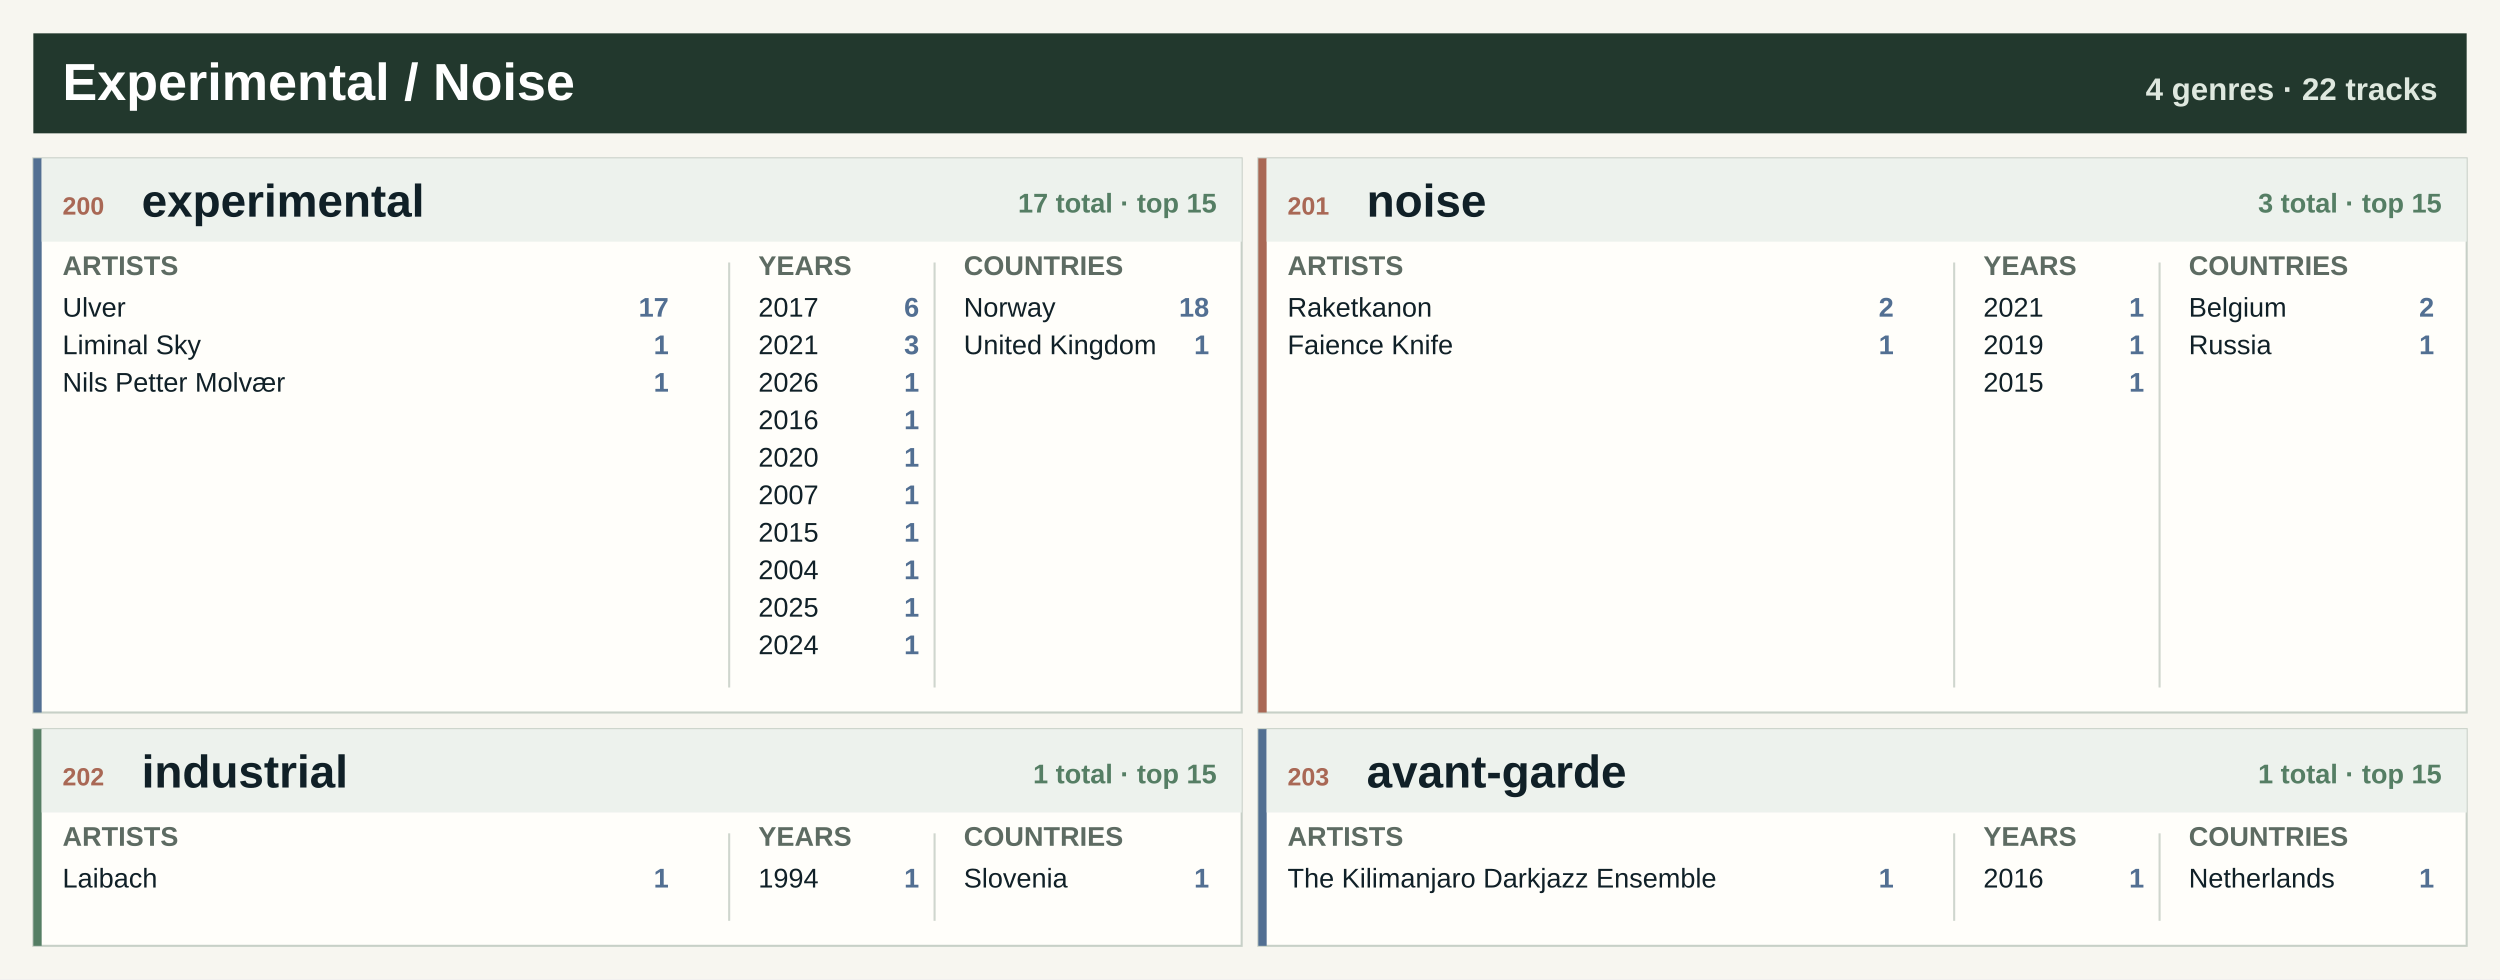
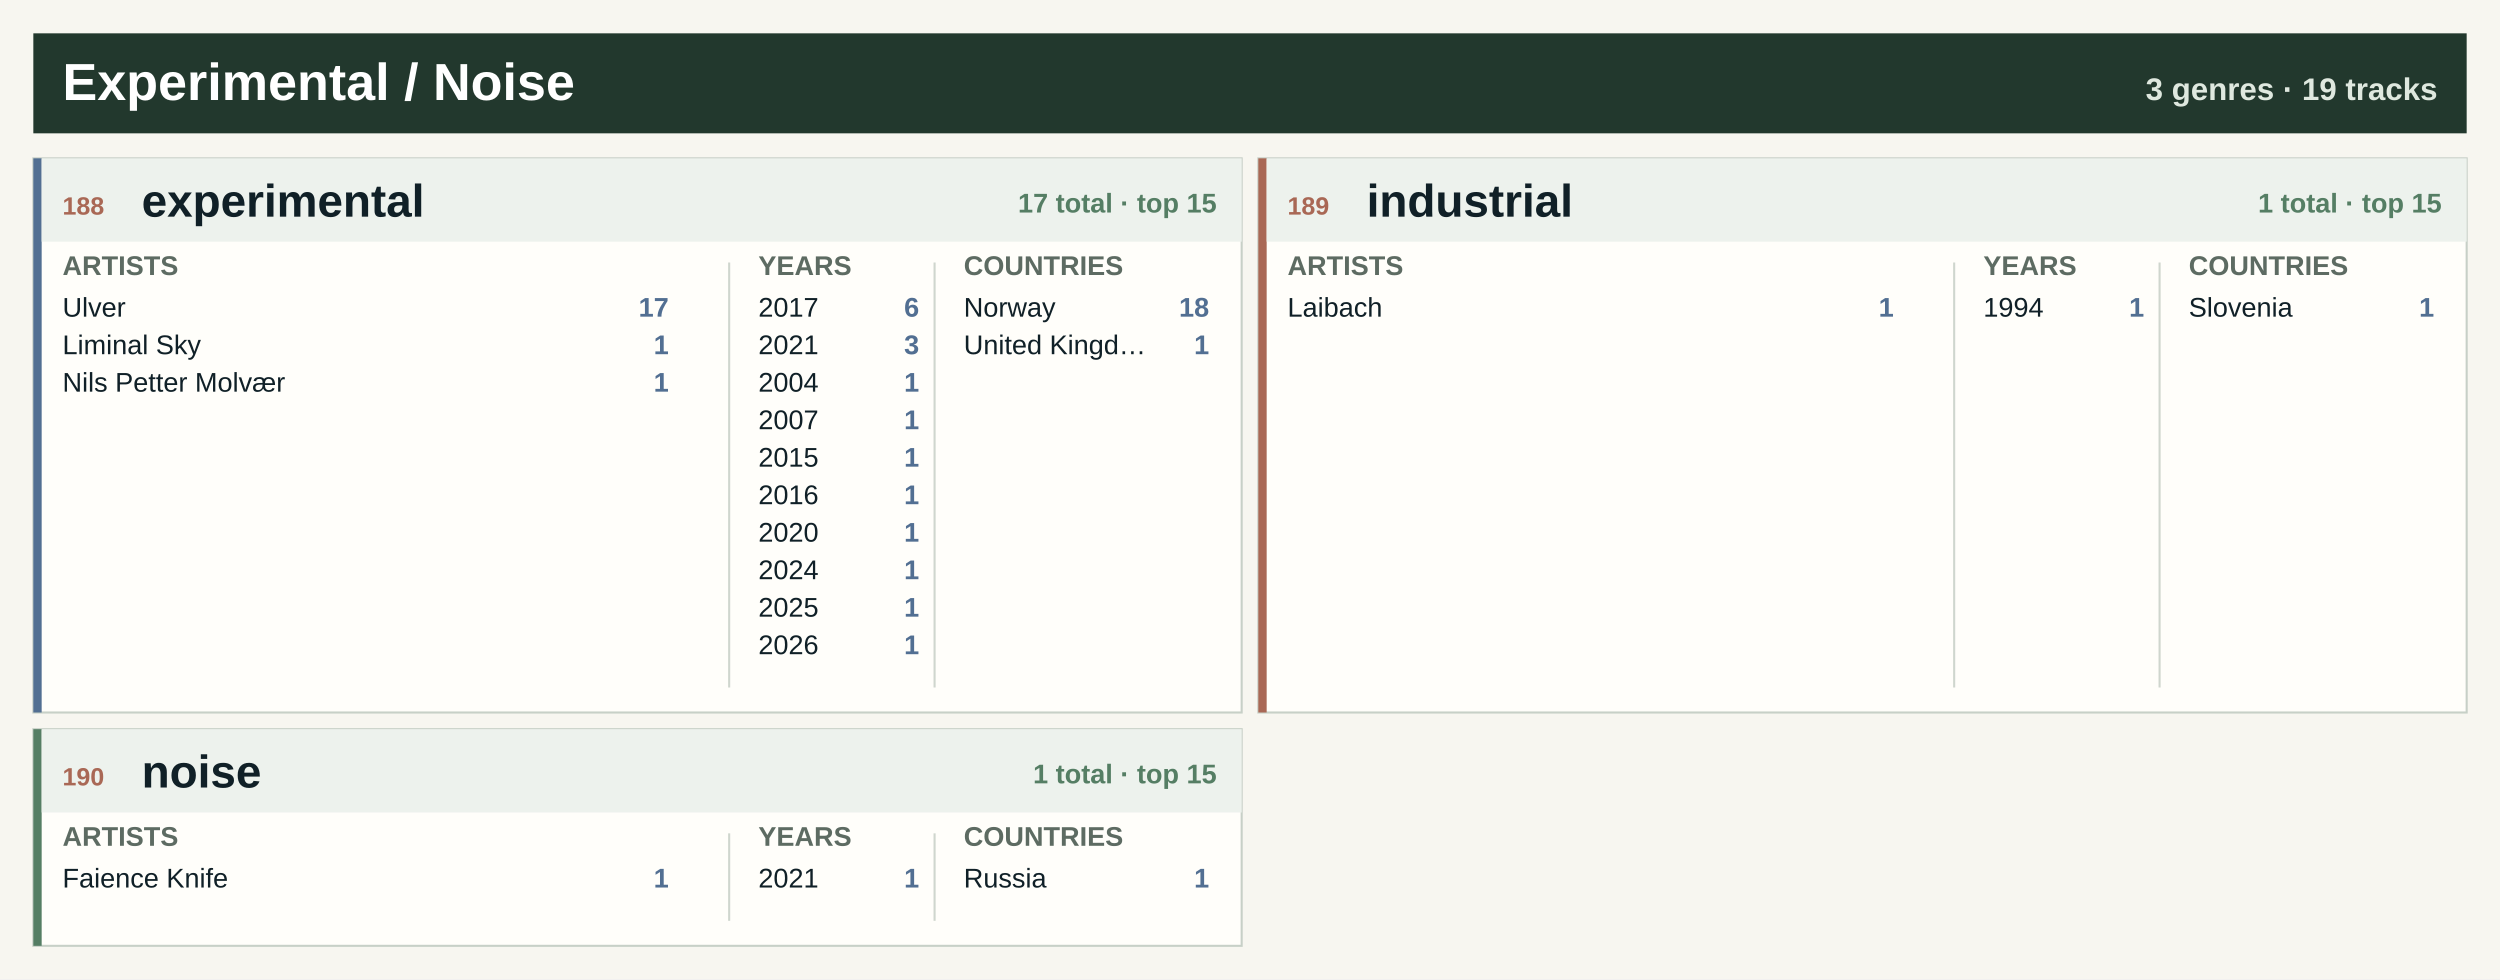
<svg xmlns="http://www.w3.org/2000/svg" width="1200" height="470" viewBox="0 0 1200 470" role="img" aria-label="Experimental / Noise genre atlas">
  <rect width="1200" height="470" fill="#f7f6f0" />
  <rect x="16" y="16" width="1168" height="48" fill="#22382d" />
  <text x="30.0" y="48.0" font-family="Segoe UI, Arial, sans-serif" font-size="25" font-weight="800" fill="#ffffff" text-anchor="start">Experimental / Noise</text>
-   <text x="1170.0" y="48.0" font-family="Segoe UI, Arial, sans-serif" font-size="15" font-weight="800" fill="#dfe8df" text-anchor="end">4 genres · 22 tracks</text>
+   <text x="1170.0" y="48.0" font-family="Segoe UI, Arial, sans-serif" font-size="15" font-weight="800" fill="#dfe8df" text-anchor="end">3 genres · 19 tracks</text>
  <rect x="16.0" y="76.0" width="580.0" height="266" fill="#fffefa" stroke="#c7d0c7" />
  <rect x="16.0" y="76.0" width="4" height="266" fill="#526f92" />
  <rect x="20.0" y="76.0" width="576.0" height="40" fill="#edf2ed" />
-   <text x="30.0" y="103.0" font-family="Segoe UI, Arial, sans-serif" font-size="12" font-weight="800" fill="#a96855" text-anchor="start">200</text>
+   <text x="30.0" y="103.0" font-family="Segoe UI, Arial, sans-serif" font-size="12" font-weight="800" fill="#a96855" text-anchor="start">188</text>
  <text x="68.0" y="104.0" font-family="Segoe UI, Arial, sans-serif" font-size="22" font-weight="800" fill="#102027" text-anchor="start">experimental</text>
  <text x="584.0" y="102.0" font-family="Segoe UI, Arial, sans-serif" font-size="13" font-weight="800" fill="#557e64" text-anchor="end">17 total · top 15</text>
  <text x="30.0" y="132.0" font-family="Segoe UI, Arial, sans-serif" font-size="13" font-weight="800" fill="#5d6b62" text-anchor="start">ARTISTS</text>
  <text x="364.0" y="132.0" font-family="Segoe UI, Arial, sans-serif" font-size="13" font-weight="800" fill="#5d6b62" text-anchor="start">YEARS</text>
  <text x="462.6" y="132.0" font-family="Segoe UI, Arial, sans-serif" font-size="13" font-weight="800" fill="#5d6b62" text-anchor="start">COUNTRIES</text>
  <line x1="350.0" y1="126.0" x2="350.0" y2="330.0" stroke="#cfd6ce" />
  <line x1="448.6" y1="126.0" x2="448.6" y2="330.0" stroke="#cfd6ce" />
  <text x="30.0" y="152.0" font-family="Segoe UI, Arial, sans-serif" font-size="13" font-weight="400" fill="#102027" text-anchor="start">Ulver</text>
  <text x="321.0" y="152.0" font-family="Segoe UI, Arial, sans-serif" font-size="13" font-weight="800" fill="#526f92" text-anchor="end">17</text>
  <text x="30.0" y="170.0" font-family="Segoe UI, Arial, sans-serif" font-size="13" font-weight="400" fill="#102027" text-anchor="start">Liminal Sky</text>
  <text x="321.0" y="170.0" font-family="Segoe UI, Arial, sans-serif" font-size="13" font-weight="800" fill="#526f92" text-anchor="end">1</text>
  <text x="30.0" y="188.0" font-family="Segoe UI, Arial, sans-serif" font-size="13" font-weight="400" fill="#102027" text-anchor="start">Nils Petter Molvær</text>
  <text x="321.0" y="188.0" font-family="Segoe UI, Arial, sans-serif" font-size="13" font-weight="800" fill="#526f92" text-anchor="end">1</text>
  <text x="364.0" y="152.0" font-family="Segoe UI, Arial, sans-serif" font-size="13" font-weight="400" fill="#102027" text-anchor="start">2017</text>
  <text x="441.2" y="152.0" font-family="Segoe UI, Arial, sans-serif" font-size="13" font-weight="800" fill="#526f92" text-anchor="end">6</text>
  <text x="364.0" y="170.0" font-family="Segoe UI, Arial, sans-serif" font-size="13" font-weight="400" fill="#102027" text-anchor="start">2021</text>
  <text x="441.2" y="170.0" font-family="Segoe UI, Arial, sans-serif" font-size="13" font-weight="800" fill="#526f92" text-anchor="end">3</text>
-   <text x="364.0" y="188.0" font-family="Segoe UI, Arial, sans-serif" font-size="13" font-weight="400" fill="#102027" text-anchor="start">2026</text>
+   <text x="364.0" y="188.0" font-family="Segoe UI, Arial, sans-serif" font-size="13" font-weight="400" fill="#102027" text-anchor="start">2004</text>
  <text x="441.2" y="188.0" font-family="Segoe UI, Arial, sans-serif" font-size="13" font-weight="800" fill="#526f92" text-anchor="end">1</text>
-   <text x="364.0" y="206.0" font-family="Segoe UI, Arial, sans-serif" font-size="13" font-weight="400" fill="#102027" text-anchor="start">2016</text>
+   <text x="364.0" y="206.0" font-family="Segoe UI, Arial, sans-serif" font-size="13" font-weight="400" fill="#102027" text-anchor="start">2007</text>
  <text x="441.2" y="206.0" font-family="Segoe UI, Arial, sans-serif" font-size="13" font-weight="800" fill="#526f92" text-anchor="end">1</text>
-   <text x="364.0" y="224.0" font-family="Segoe UI, Arial, sans-serif" font-size="13" font-weight="400" fill="#102027" text-anchor="start">2020</text>
+   <text x="364.0" y="224.0" font-family="Segoe UI, Arial, sans-serif" font-size="13" font-weight="400" fill="#102027" text-anchor="start">2015</text>
  <text x="441.2" y="224.0" font-family="Segoe UI, Arial, sans-serif" font-size="13" font-weight="800" fill="#526f92" text-anchor="end">1</text>
-   <text x="364.0" y="242.0" font-family="Segoe UI, Arial, sans-serif" font-size="13" font-weight="400" fill="#102027" text-anchor="start">2007</text>
+   <text x="364.0" y="242.0" font-family="Segoe UI, Arial, sans-serif" font-size="13" font-weight="400" fill="#102027" text-anchor="start">2016</text>
  <text x="441.2" y="242.0" font-family="Segoe UI, Arial, sans-serif" font-size="13" font-weight="800" fill="#526f92" text-anchor="end">1</text>
-   <text x="364.0" y="260.0" font-family="Segoe UI, Arial, sans-serif" font-size="13" font-weight="400" fill="#102027" text-anchor="start">2015</text>
+   <text x="364.0" y="260.0" font-family="Segoe UI, Arial, sans-serif" font-size="13" font-weight="400" fill="#102027" text-anchor="start">2020</text>
  <text x="441.2" y="260.0" font-family="Segoe UI, Arial, sans-serif" font-size="13" font-weight="800" fill="#526f92" text-anchor="end">1</text>
-   <text x="364.0" y="278.0" font-family="Segoe UI, Arial, sans-serif" font-size="13" font-weight="400" fill="#102027" text-anchor="start">2004</text>
+   <text x="364.0" y="278.0" font-family="Segoe UI, Arial, sans-serif" font-size="13" font-weight="400" fill="#102027" text-anchor="start">2024</text>
  <text x="441.2" y="278.0" font-family="Segoe UI, Arial, sans-serif" font-size="13" font-weight="800" fill="#526f92" text-anchor="end">1</text>
  <text x="364.0" y="296.0" font-family="Segoe UI, Arial, sans-serif" font-size="13" font-weight="400" fill="#102027" text-anchor="start">2025</text>
  <text x="441.2" y="296.0" font-family="Segoe UI, Arial, sans-serif" font-size="13" font-weight="800" fill="#526f92" text-anchor="end">1</text>
-   <text x="364.0" y="314.0" font-family="Segoe UI, Arial, sans-serif" font-size="13" font-weight="400" fill="#102027" text-anchor="start">2024</text>
+   <text x="364.0" y="314.0" font-family="Segoe UI, Arial, sans-serif" font-size="13" font-weight="400" fill="#102027" text-anchor="start">2026</text>
  <text x="441.2" y="314.0" font-family="Segoe UI, Arial, sans-serif" font-size="13" font-weight="800" fill="#526f92" text-anchor="end">1</text>
  <text x="462.6" y="152.0" font-family="Segoe UI, Arial, sans-serif" font-size="13" font-weight="400" fill="#102027" text-anchor="start">Norway</text>
  <text x="580.4" y="152.0" font-family="Segoe UI, Arial, sans-serif" font-size="13" font-weight="800" fill="#526f92" text-anchor="end">18</text>
-   <text x="462.6" y="170.0" font-family="Segoe UI, Arial, sans-serif" font-size="13" font-weight="400" fill="#102027" text-anchor="start">United Kingdom</text>
+   <text x="462.6" y="170.0" font-family="Segoe UI, Arial, sans-serif" font-size="13" font-weight="400" fill="#102027" text-anchor="start">United Kingd…</text>
  <text x="580.4" y="170.0" font-family="Segoe UI, Arial, sans-serif" font-size="13" font-weight="800" fill="#526f92" text-anchor="end">1</text>
  <rect x="604.0" y="76.0" width="580.0" height="266" fill="#fffefa" stroke="#c7d0c7" />
  <rect x="604.0" y="76.0" width="4" height="266" fill="#a96855" />
  <rect x="608.0" y="76.0" width="576.0" height="40" fill="#edf2ed" />
-   <text x="618.0" y="103.0" font-family="Segoe UI, Arial, sans-serif" font-size="12" font-weight="800" fill="#a96855" text-anchor="start">201</text>
-   <text x="656.0" y="104.0" font-family="Segoe UI, Arial, sans-serif" font-size="22" font-weight="800" fill="#102027" text-anchor="start">noise</text>
-   <text x="1172.0" y="102.0" font-family="Segoe UI, Arial, sans-serif" font-size="13" font-weight="800" fill="#557e64" text-anchor="end">3 total · top 15</text>
+   <text x="618.0" y="103.0" font-family="Segoe UI, Arial, sans-serif" font-size="12" font-weight="800" fill="#a96855" text-anchor="start">189</text>
+   <text x="656.0" y="104.0" font-family="Segoe UI, Arial, sans-serif" font-size="22" font-weight="800" fill="#102027" text-anchor="start">industrial</text>
+   <text x="1172.0" y="102.0" font-family="Segoe UI, Arial, sans-serif" font-size="13" font-weight="800" fill="#557e64" text-anchor="end">1 total · top 15</text>
  <text x="618.0" y="132.0" font-family="Segoe UI, Arial, sans-serif" font-size="13" font-weight="800" fill="#5d6b62" text-anchor="start">ARTISTS</text>
  <text x="952.0" y="132.0" font-family="Segoe UI, Arial, sans-serif" font-size="13" font-weight="800" fill="#5d6b62" text-anchor="start">YEARS</text>
  <text x="1050.6" y="132.0" font-family="Segoe UI, Arial, sans-serif" font-size="13" font-weight="800" fill="#5d6b62" text-anchor="start">COUNTRIES</text>
  <line x1="938.0" y1="126.0" x2="938.0" y2="330.0" stroke="#cfd6ce" />
  <line x1="1036.6" y1="126.0" x2="1036.6" y2="330.0" stroke="#cfd6ce" />
-   <text x="618.0" y="152.0" font-family="Segoe UI, Arial, sans-serif" font-size="13" font-weight="400" fill="#102027" text-anchor="start">Raketkanon</text>
-   <text x="909.0" y="152.0" font-family="Segoe UI, Arial, sans-serif" font-size="13" font-weight="800" fill="#526f92" text-anchor="end">2</text>
-   <text x="618.0" y="170.0" font-family="Segoe UI, Arial, sans-serif" font-size="13" font-weight="400" fill="#102027" text-anchor="start">Faience Knife</text>
-   <text x="909.0" y="170.0" font-family="Segoe UI, Arial, sans-serif" font-size="13" font-weight="800" fill="#526f92" text-anchor="end">1</text>
-   <text x="952.0" y="152.0" font-family="Segoe UI, Arial, sans-serif" font-size="13" font-weight="400" fill="#102027" text-anchor="start">2021</text>
+   <text x="618.0" y="152.0" font-family="Segoe UI, Arial, sans-serif" font-size="13" font-weight="400" fill="#102027" text-anchor="start">Laibach</text>
+   <text x="909.0" y="152.0" font-family="Segoe UI, Arial, sans-serif" font-size="13" font-weight="800" fill="#526f92" text-anchor="end">1</text>
+   <text x="952.0" y="152.0" font-family="Segoe UI, Arial, sans-serif" font-size="13" font-weight="400" fill="#102027" text-anchor="start">1994</text>
  <text x="1029.2" y="152.0" font-family="Segoe UI, Arial, sans-serif" font-size="13" font-weight="800" fill="#526f92" text-anchor="end">1</text>
-   <text x="952.0" y="170.0" font-family="Segoe UI, Arial, sans-serif" font-size="13" font-weight="400" fill="#102027" text-anchor="start">2019</text>
-   <text x="1029.2" y="170.0" font-family="Segoe UI, Arial, sans-serif" font-size="13" font-weight="800" fill="#526f92" text-anchor="end">1</text>
-   <text x="952.0" y="188.0" font-family="Segoe UI, Arial, sans-serif" font-size="13" font-weight="400" fill="#102027" text-anchor="start">2015</text>
-   <text x="1029.2" y="188.0" font-family="Segoe UI, Arial, sans-serif" font-size="13" font-weight="800" fill="#526f92" text-anchor="end">1</text>
-   <text x="1050.6" y="152.0" font-family="Segoe UI, Arial, sans-serif" font-size="13" font-weight="400" fill="#102027" text-anchor="start">Belgium</text>
-   <text x="1168.4" y="152.0" font-family="Segoe UI, Arial, sans-serif" font-size="13" font-weight="800" fill="#526f92" text-anchor="end">2</text>
-   <text x="1050.6" y="170.0" font-family="Segoe UI, Arial, sans-serif" font-size="13" font-weight="400" fill="#102027" text-anchor="start">Russia</text>
-   <text x="1168.4" y="170.0" font-family="Segoe UI, Arial, sans-serif" font-size="13" font-weight="800" fill="#526f92" text-anchor="end">1</text>
+   <text x="1050.6" y="152.0" font-family="Segoe UI, Arial, sans-serif" font-size="13" font-weight="400" fill="#102027" text-anchor="start">Slovenia</text>
+   <text x="1168.4" y="152.0" font-family="Segoe UI, Arial, sans-serif" font-size="13" font-weight="800" fill="#526f92" text-anchor="end">1</text>
  <rect x="16.0" y="350.0" width="580.0" height="104" fill="#fffefa" stroke="#c7d0c7" />
  <rect x="16.0" y="350.0" width="4" height="104" fill="#557e64" />
  <rect x="20.0" y="350.0" width="576.0" height="40" fill="#edf2ed" />
-   <text x="30.0" y="377.0" font-family="Segoe UI, Arial, sans-serif" font-size="12" font-weight="800" fill="#a96855" text-anchor="start">202</text>
-   <text x="68.0" y="378.0" font-family="Segoe UI, Arial, sans-serif" font-size="22" font-weight="800" fill="#102027" text-anchor="start">industrial</text>
+   <text x="30.0" y="377.0" font-family="Segoe UI, Arial, sans-serif" font-size="12" font-weight="800" fill="#a96855" text-anchor="start">190</text>
+   <text x="68.0" y="378.0" font-family="Segoe UI, Arial, sans-serif" font-size="22" font-weight="800" fill="#102027" text-anchor="start">noise</text>
  <text x="584.0" y="376.0" font-family="Segoe UI, Arial, sans-serif" font-size="13" font-weight="800" fill="#557e64" text-anchor="end">1 total · top 15</text>
  <text x="30.0" y="406.0" font-family="Segoe UI, Arial, sans-serif" font-size="13" font-weight="800" fill="#5d6b62" text-anchor="start">ARTISTS</text>
  <text x="364.0" y="406.0" font-family="Segoe UI, Arial, sans-serif" font-size="13" font-weight="800" fill="#5d6b62" text-anchor="start">YEARS</text>
  <text x="462.6" y="406.0" font-family="Segoe UI, Arial, sans-serif" font-size="13" font-weight="800" fill="#5d6b62" text-anchor="start">COUNTRIES</text>
  <line x1="350.0" y1="400.0" x2="350.0" y2="442.0" stroke="#cfd6ce" />
  <line x1="448.6" y1="400.0" x2="448.6" y2="442.0" stroke="#cfd6ce" />
-   <text x="30.0" y="426.0" font-family="Segoe UI, Arial, sans-serif" font-size="13" font-weight="400" fill="#102027" text-anchor="start">Laibach</text>
+   <text x="30.0" y="426.0" font-family="Segoe UI, Arial, sans-serif" font-size="13" font-weight="400" fill="#102027" text-anchor="start">Faience Knife</text>
  <text x="321.0" y="426.0" font-family="Segoe UI, Arial, sans-serif" font-size="13" font-weight="800" fill="#526f92" text-anchor="end">1</text>
-   <text x="364.0" y="426.0" font-family="Segoe UI, Arial, sans-serif" font-size="13" font-weight="400" fill="#102027" text-anchor="start">1994</text>
+   <text x="364.0" y="426.0" font-family="Segoe UI, Arial, sans-serif" font-size="13" font-weight="400" fill="#102027" text-anchor="start">2021</text>
  <text x="441.2" y="426.0" font-family="Segoe UI, Arial, sans-serif" font-size="13" font-weight="800" fill="#526f92" text-anchor="end">1</text>
-   <text x="462.6" y="426.0" font-family="Segoe UI, Arial, sans-serif" font-size="13" font-weight="400" fill="#102027" text-anchor="start">Slovenia</text>
+   <text x="462.6" y="426.0" font-family="Segoe UI, Arial, sans-serif" font-size="13" font-weight="400" fill="#102027" text-anchor="start">Russia</text>
  <text x="580.4" y="426.0" font-family="Segoe UI, Arial, sans-serif" font-size="13" font-weight="800" fill="#526f92" text-anchor="end">1</text>
-   <rect x="604.0" y="350.0" width="580.0" height="104" fill="#fffefa" stroke="#c7d0c7" />
-   <rect x="604.0" y="350.0" width="4" height="104" fill="#526f92" />
-   <rect x="608.0" y="350.0" width="576.0" height="40" fill="#edf2ed" />
-   <text x="618.0" y="377.0" font-family="Segoe UI, Arial, sans-serif" font-size="12" font-weight="800" fill="#a96855" text-anchor="start">203</text>
-   <text x="656.0" y="378.0" font-family="Segoe UI, Arial, sans-serif" font-size="22" font-weight="800" fill="#102027" text-anchor="start">avant-garde</text>
-   <text x="1172.0" y="376.0" font-family="Segoe UI, Arial, sans-serif" font-size="13" font-weight="800" fill="#557e64" text-anchor="end">1 total · top 15</text>
-   <text x="618.0" y="406.0" font-family="Segoe UI, Arial, sans-serif" font-size="13" font-weight="800" fill="#5d6b62" text-anchor="start">ARTISTS</text>
-   <text x="952.0" y="406.0" font-family="Segoe UI, Arial, sans-serif" font-size="13" font-weight="800" fill="#5d6b62" text-anchor="start">YEARS</text>
-   <text x="1050.6" y="406.0" font-family="Segoe UI, Arial, sans-serif" font-size="13" font-weight="800" fill="#5d6b62" text-anchor="start">COUNTRIES</text>
-   <line x1="938.0" y1="400.0" x2="938.0" y2="442.0" stroke="#cfd6ce" />
-   <line x1="1036.6" y1="400.0" x2="1036.6" y2="442.0" stroke="#cfd6ce" />
-   <text x="618.0" y="426.0" font-family="Segoe UI, Arial, sans-serif" font-size="13" font-weight="400" fill="#102027" text-anchor="start">The Kilimanjaro Darkjazz Ensemble</text>
-   <text x="909.0" y="426.0" font-family="Segoe UI, Arial, sans-serif" font-size="13" font-weight="800" fill="#526f92" text-anchor="end">1</text>
-   <text x="952.0" y="426.0" font-family="Segoe UI, Arial, sans-serif" font-size="13" font-weight="400" fill="#102027" text-anchor="start">2016</text>
-   <text x="1029.2" y="426.0" font-family="Segoe UI, Arial, sans-serif" font-size="13" font-weight="800" fill="#526f92" text-anchor="end">1</text>
-   <text x="1050.6" y="426.0" font-family="Segoe UI, Arial, sans-serif" font-size="13" font-weight="400" fill="#102027" text-anchor="start">Netherlands</text>
-   <text x="1168.4" y="426.0" font-family="Segoe UI, Arial, sans-serif" font-size="13" font-weight="800" fill="#526f92" text-anchor="end">1</text>
</svg>
